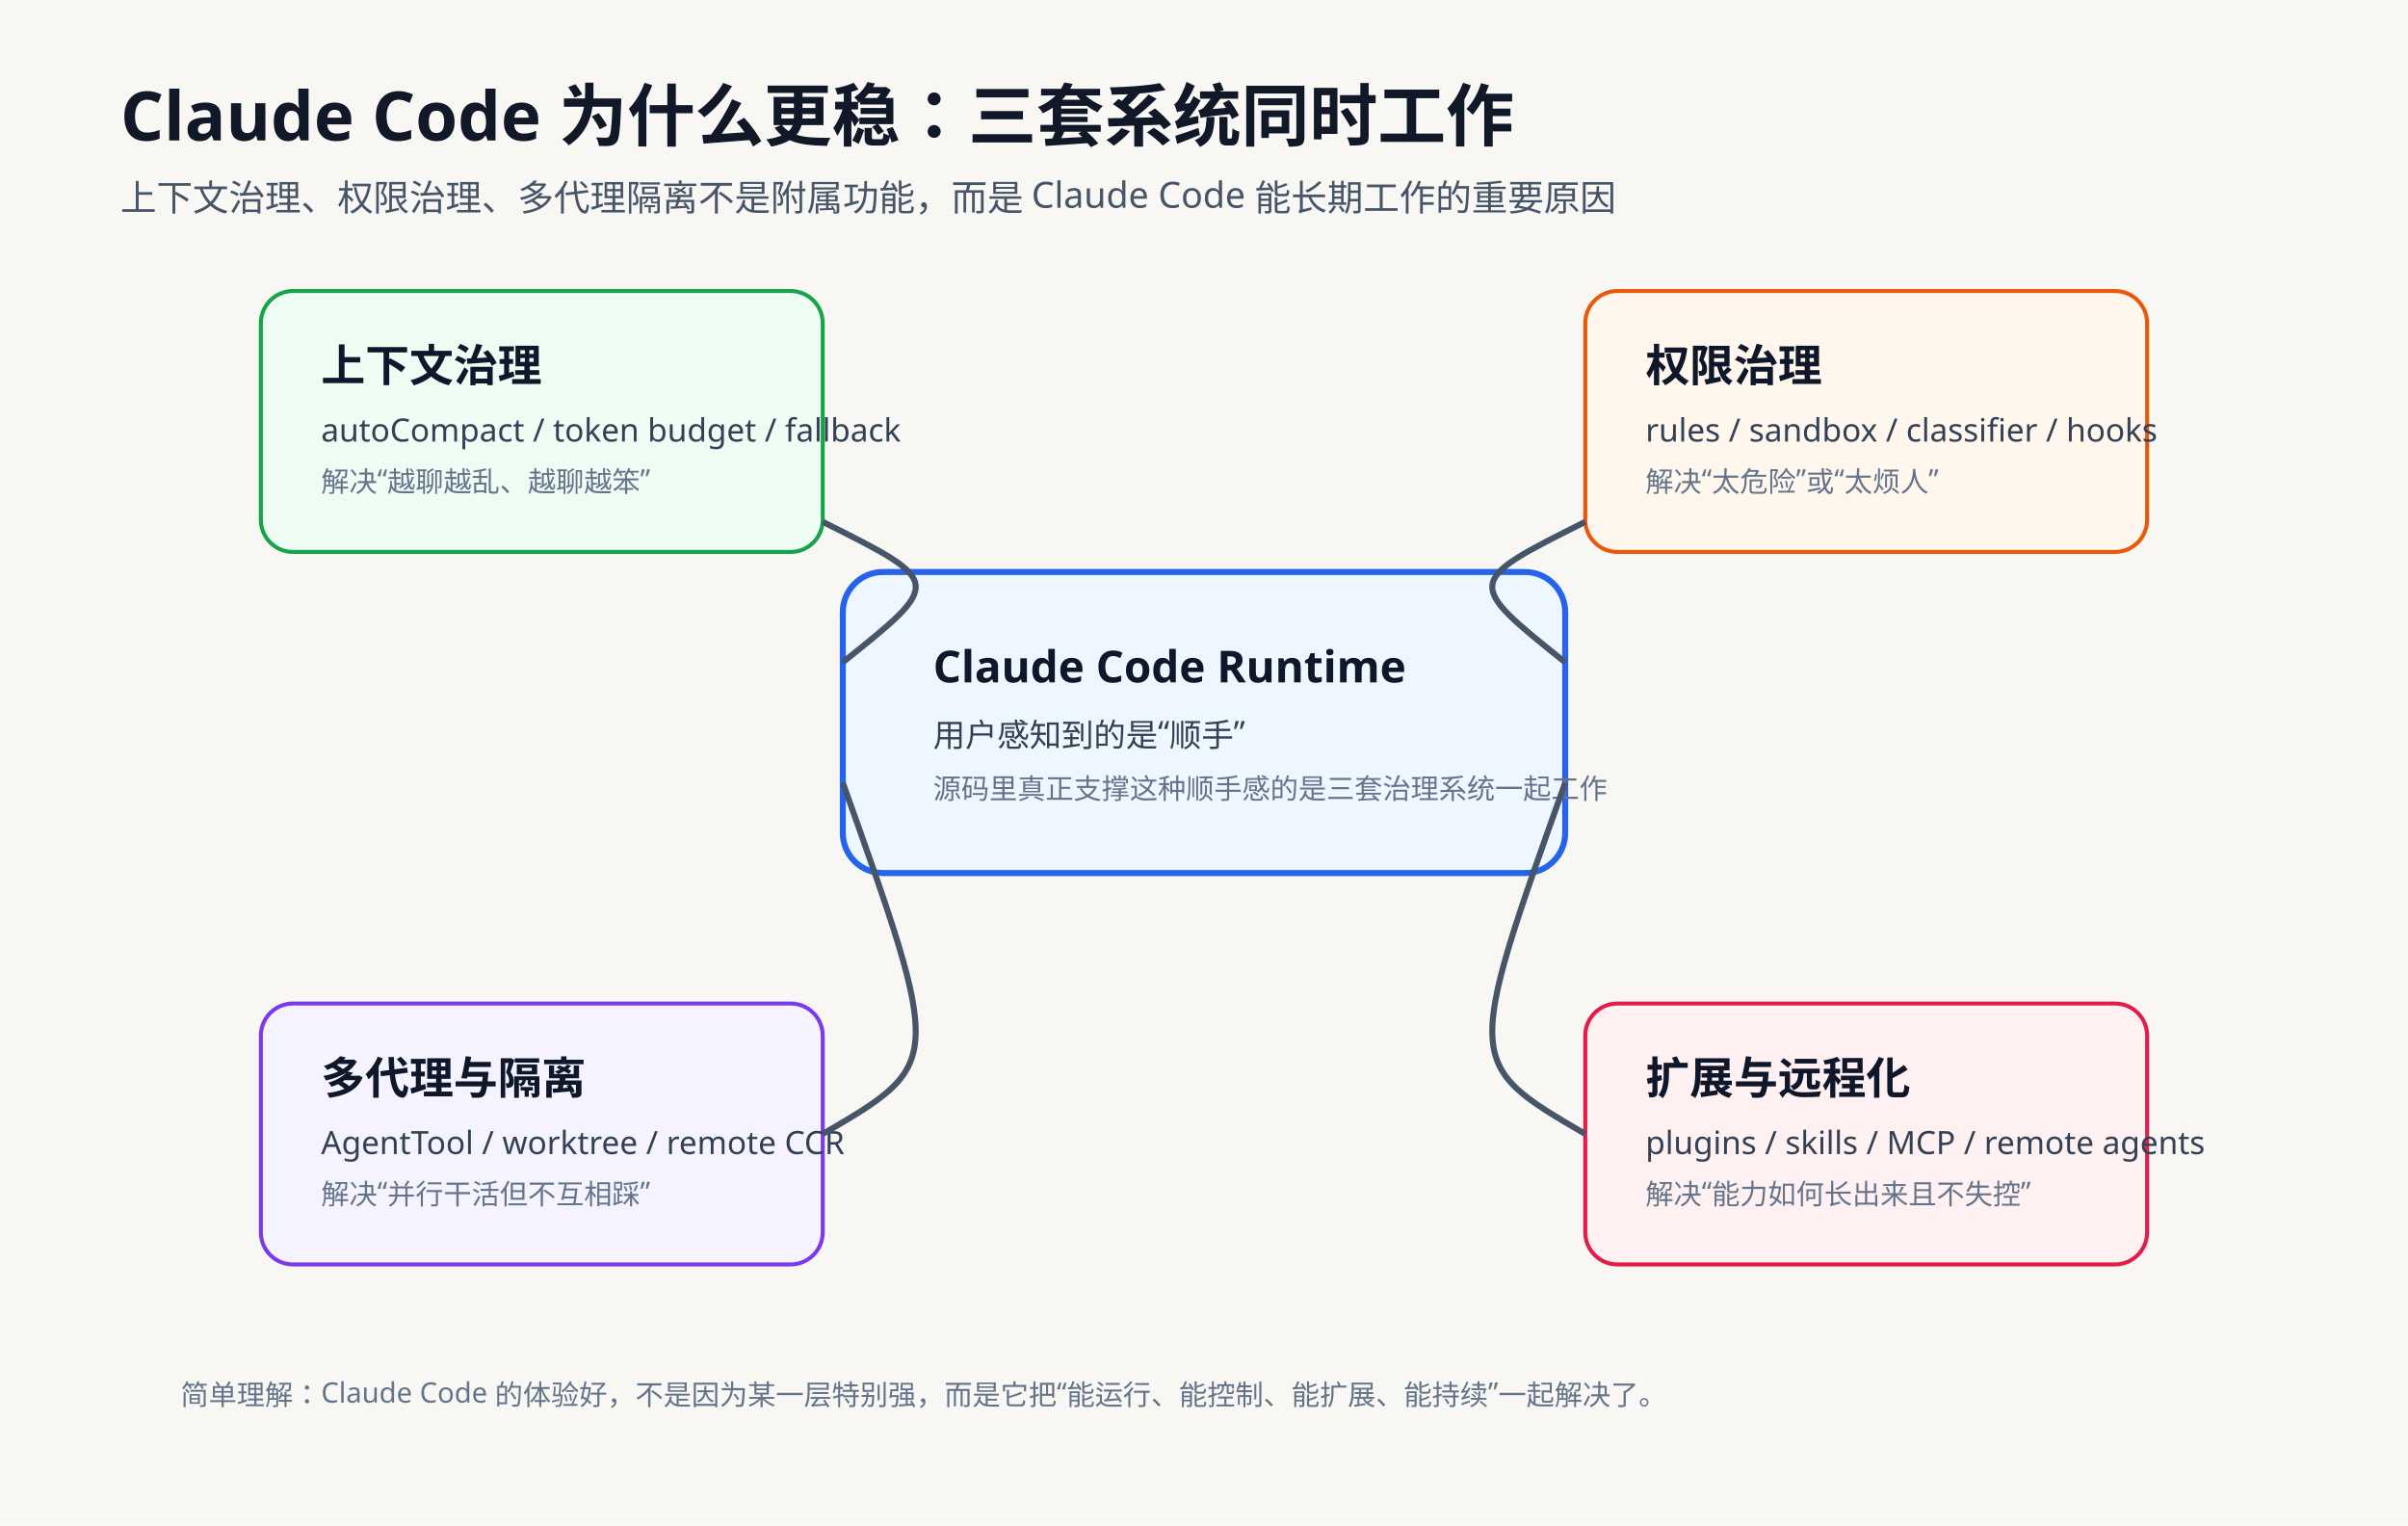
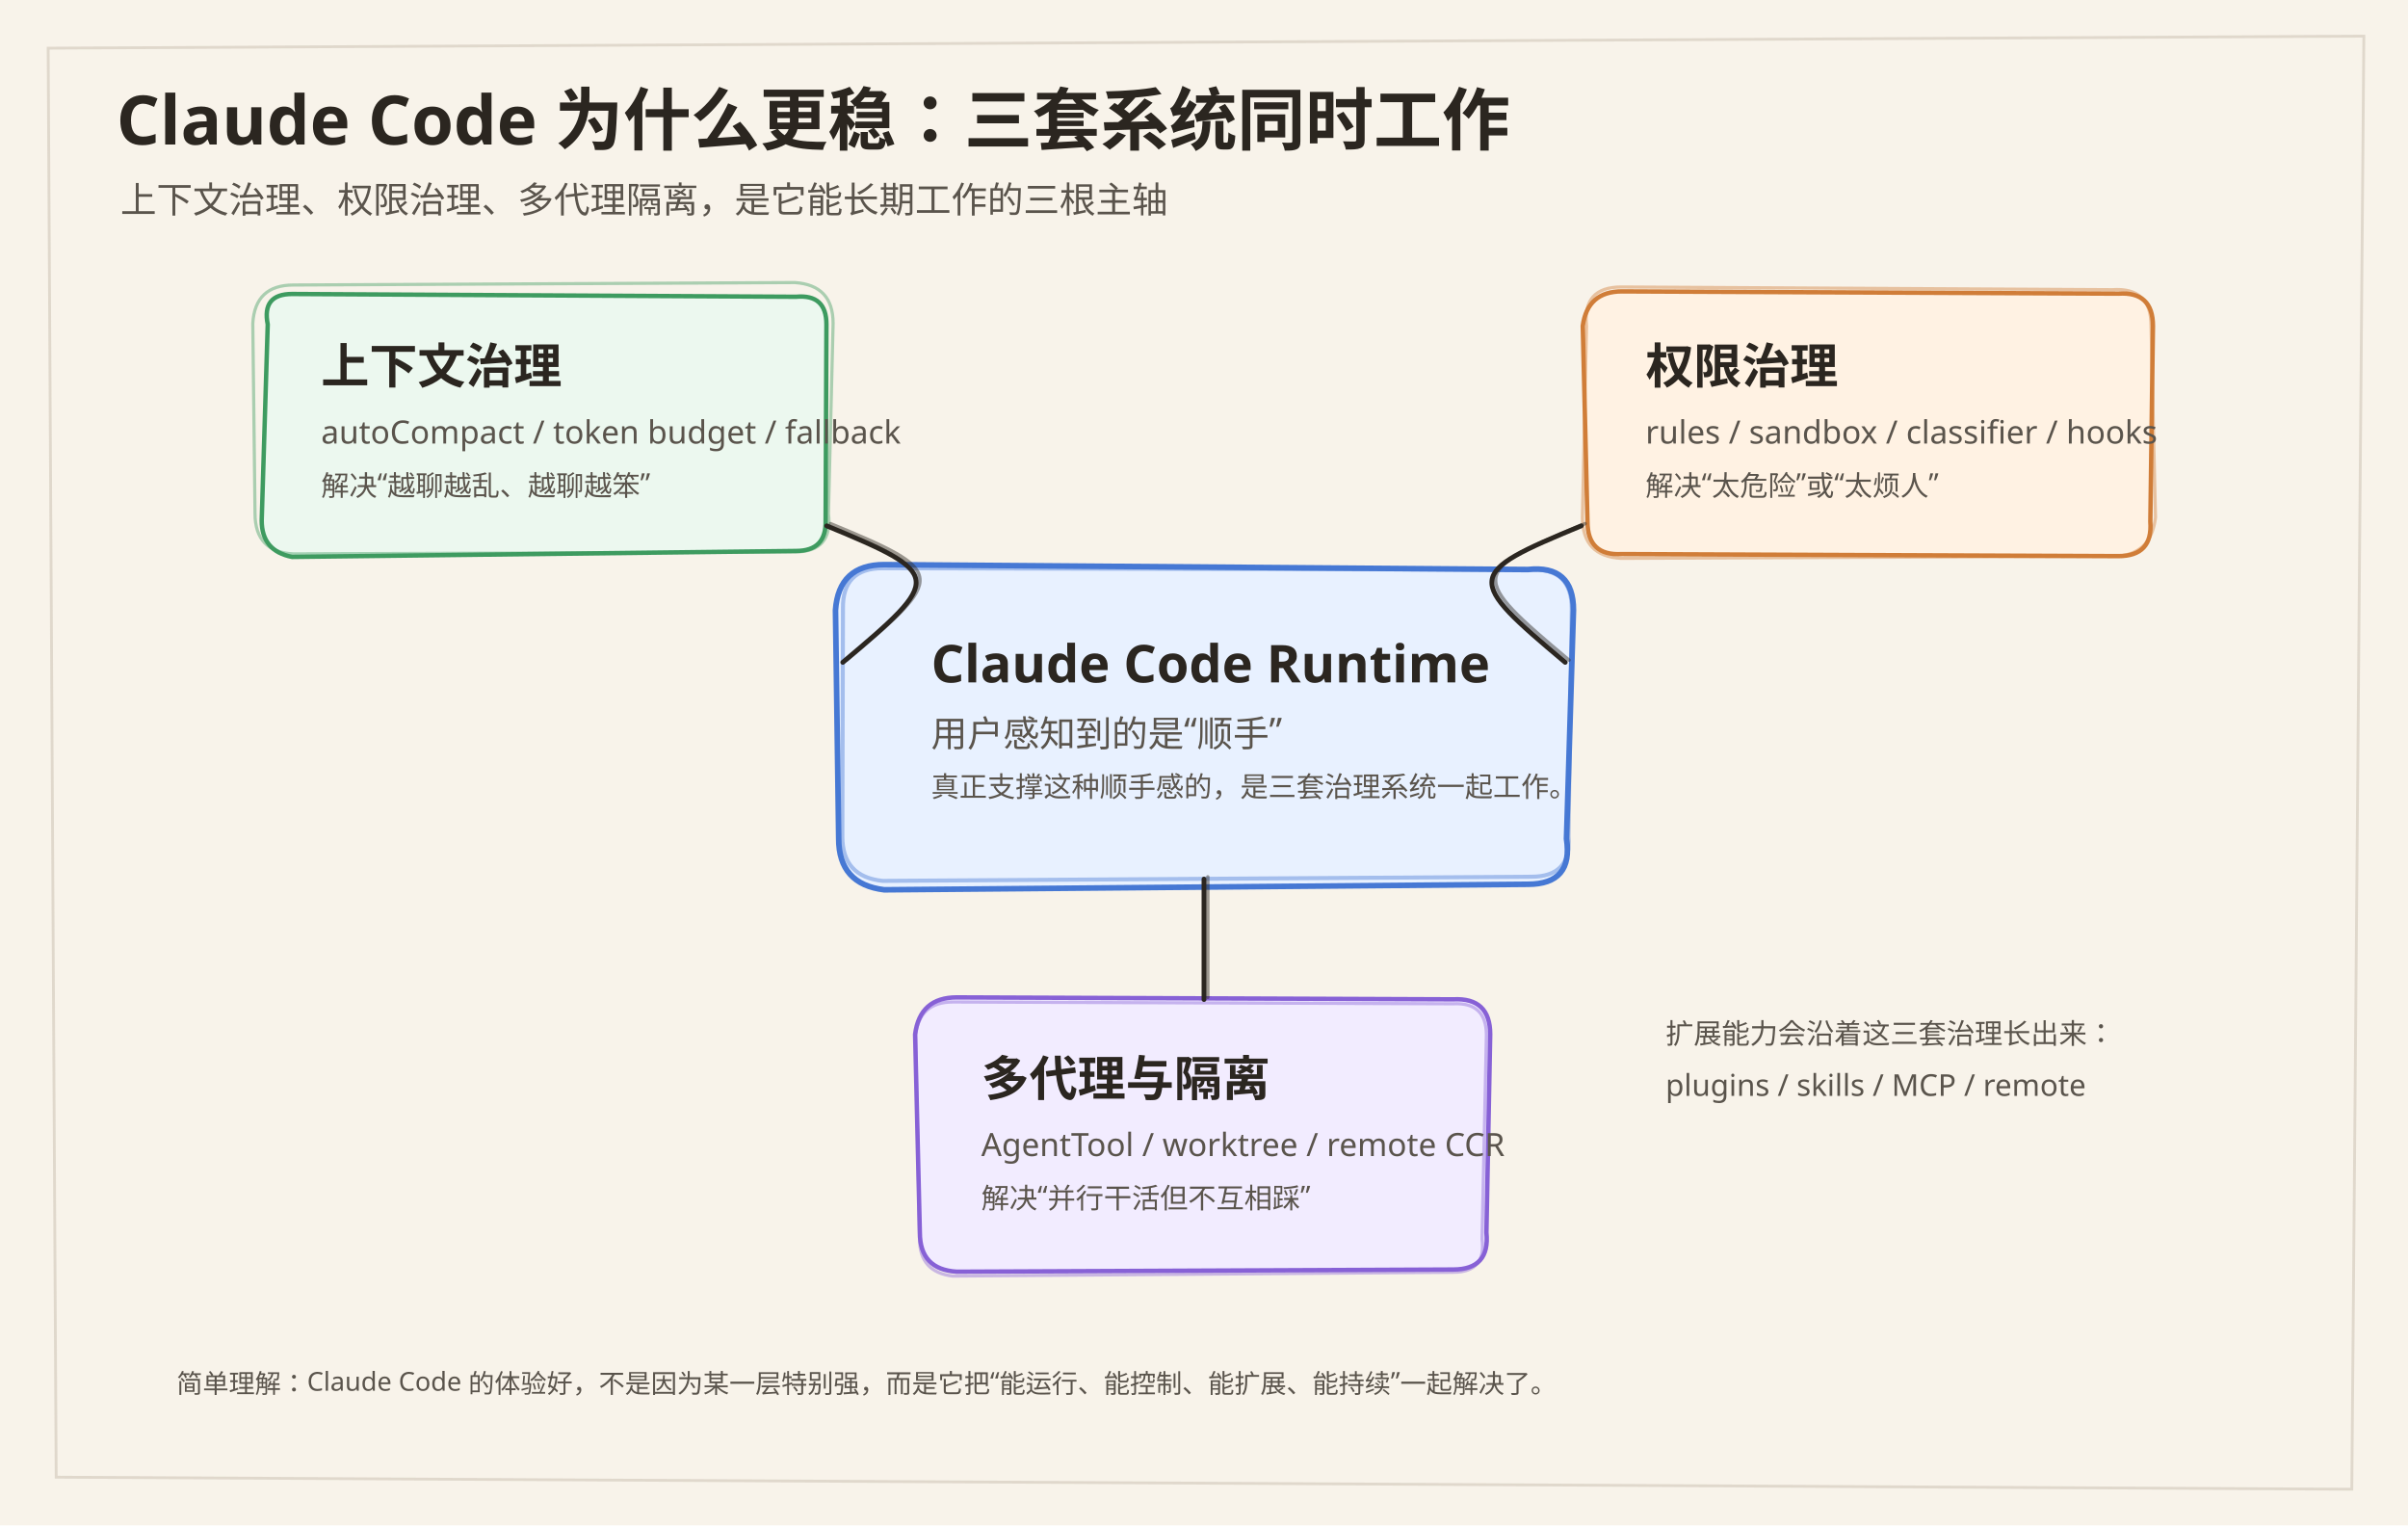
<svg xmlns="http://www.w3.org/2000/svg" width="1200" height="760" viewBox="0 0 1200 760">
-   <defs>
-     <style>
-       .bg { fill: #f8f7f3; }
-       .title { font: 700 34px 'PingFang SC', 'Microsoft YaHei', sans-serif; fill: #111827; }
-       .subtitle { font: 500 18px 'PingFang SC', 'Microsoft YaHei', sans-serif; fill: #475569; }
-       .center { fill: #eef6ff; stroke: #2563eb; stroke-width: 3; rx: 20; ry: 20; }
-       .node1 { fill: #effcf4; stroke: #16a34a; stroke-width: 2; rx: 16; ry: 16; }
-       .node2 { fill: #fff7ed; stroke: #ea580c; stroke-width: 2; rx: 16; ry: 16; }
-       .node3 { fill: #f5f3ff; stroke: #7c3aed; stroke-width: 2; rx: 16; ry: 16; }
-       .node4 { fill: #fff1f2; stroke: #e11d48; stroke-width: 2; rx: 16; ry: 16; }
-       .label { font: 700 22px 'PingFang SC', 'Microsoft YaHei', sans-serif; fill: #0f172a; }
-       .text { font: 500 16px 'PingFang SC', 'Microsoft YaHei', sans-serif; fill: #334155; }
-       .small { font: 500 14px 'PingFang SC', 'Microsoft YaHei', sans-serif; fill: #64748b; }
-       .line { stroke: #475569; stroke-width: 3; fill: none; }
-     </style>
-   </defs>
-   <rect class="bg" width="1200" height="760" />
-   <text x="60" y="70" class="title">Claude Code 为什么更稳：三套系统同时工作</text>
-   <text x="60" y="105" class="subtitle">上下文治理、权限治理、多代理隔离不是附属功能，而是 Claude Code 能长期工作的重要原因</text>
-   <rect x="420" y="285" width="360" height="150" class="center" />
-   <text x="465" y="340" class="label">Claude Code Runtime</text>
-   <text x="465" y="372" class="text">用户感知到的是“顺手”</text>
-   <text x="465" y="398" class="small">源码里真正支撑这种顺手感的是三套治理系统一起工作</text>
-   <rect x="130" y="145" width="280" height="130" class="node1" />
-   <text x="160" y="190" class="label">上下文治理</text>
-   <text x="160" y="220" class="text">autoCompact / token budget / fallback</text>
-   <text x="160" y="245" class="small">解决“越聊越乱、越聊越笨”</text>
-   <rect x="790" y="145" width="280" height="130" class="node2" />
-   <text x="820" y="190" class="label">权限治理</text>
-   <text x="820" y="220" class="text">rules / sandbox / classifier / hooks</text>
-   <text x="820" y="245" class="small">解决“太危险”或“太烦人”</text>
-   <rect x="130" y="500" width="280" height="130" class="node3" />
-   <text x="160" y="545" class="label">多代理与隔离</text>
-   <text x="160" y="575" class="text">AgentTool / worktree / remote CCR</text>
-   <text x="160" y="600" class="small">解决“并行干活但不互相踩”</text>
-   <rect x="790" y="500" width="280" height="130" class="node4" />
-   <text x="820" y="545" class="label">扩展与远程化</text>
-   <text x="820" y="575" class="text">plugins / skills / MCP / remote agents</text>
-   <text x="820" y="600" class="small">解决“能力如何长出来且不失控”</text>
-   <path d="M410 260 C470 290 470 290 420 330" class="line" />
-   <path d="M790 260 C730 290 730 290 780 330" class="line" />
-   <path d="M410 565 C470 530 470 530 420 390" class="line" />
-   <path d="M790 565 C730 530 730 530 780 390" class="line" />
-   <text x="90" y="700" class="small">简单理解：Claude Code 的体验好，不是因为某一层特别强，而是它把“能运行、能控制、能扩展、能持续”一起解决了。</text>
+   <rect width="1200" height="760" fill="#f8f3ea" />
+   <path d="M 24 24 L 1178 18 L 1172 742 L 28 736 Z" fill="none" stroke="#d9d1c4" stroke-width="1.4" opacity="0.8" />
+   <text x="58" y="72" fill="#2b2620" font-size="34" font-weight="700" font-family="'Comic Sans MS', 'Marker Felt', 'Kaiti SC', 'STKaiti', 'LXGW WenKai', 'PingFang SC', sans-serif">
+     <tspan x="58" dy="0">Claude Code 为什么更稳：三套系统同时工作</tspan>
+   </text>
+   <text x="60" y="106" fill="#5a544c" font-size="18" font-weight="500" font-family="'PingFang SC', 'Hiragino Sans GB', 'Microsoft YaHei', sans-serif">
+     <tspan x="60" dy="0">上下文治理、权限治理、多代理隔离，是它能长期工作的三根主轴</tspan>
+   </text>
+   <path d="M 440.655 281.323 L 761.414 283.762 Q 784.114 281.323 784.114 304.023 L 780.641 417.889 Q 784.114 440.589 761.414 440.589 L 440.655 443.336 Q 417.955 440.589 417.955 417.889 L 416.354 304.023 Q 417.955 281.323 440.655 281.323 Z" fill="#e7f0ff" fill-opacity="0.98" stroke="none" />
+   <path d="M 440.655 281.323 L 761.414 283.762 Q 784.114 281.323 784.114 304.023 L 780.641 417.889 Q 784.114 440.589 761.414 440.589 L 440.655 443.336 Q 417.955 440.589 417.955 417.889 L 416.354 304.023 Q 417.955 281.323 440.655 281.323 Z" fill="none" stroke="#4678d4" stroke-width="2.8" stroke-linecap="round" stroke-linejoin="round" />
+   <path d="M 439.866 283.114 L 763.155 283.851 Q 783.248 283.114 783.248 303.207 L 781.653 416.732 Q 783.248 436.825 763.155 436.825 L 439.866 438.896 Q 419.774 436.825 419.774 416.732 L 420.087 303.207 Q 419.774 283.114 439.866 283.114 Z" fill="none" stroke="#4678d4" stroke-width="2.016" opacity="0.42" stroke-linecap="round" stroke-linejoin="round" />
+   <text x="464" y="340" fill="#2b2620" font-size="26" font-weight="700" font-family="'Comic Sans MS', 'Marker Felt', 'Kaiti SC', 'STKaiti', 'LXGW WenKai', 'PingFang SC', sans-serif">
+     <tspan x="464" dy="0">Claude Code Runtime</tspan>
+   </text>
+   <text x="464" y="372" fill="#5a544c" font-size="18" font-weight="500" font-family="'PingFang SC', 'Hiragino Sans GB', 'Microsoft YaHei', sans-serif">
+     <tspan x="464" dy="0">用户感知到的是“顺手”</tspan>
+   </text>
+   <text x="464" y="397" fill="#5a544c" font-size="14" font-weight="500" font-family="'PingFang SC', 'Hiragino Sans GB', 'Microsoft YaHei', sans-serif">
+     <tspan x="464" dy="0">真正支撑这种顺手感的，是三套治理系统一起工作。</tspan>
+   </text>
+   <path d="M 145.548 146.481 L 396.708 147.864 Q 411.84 146.481 411.84 161.614 L 411.441 259.375 Q 411.84 274.508 396.708 274.508 L 145.548 277.484 Q 130.415 274.508 130.415 259.375 L 133.42 161.614 Q 130.415 146.481 145.548 146.481 Z" fill="#ebf8ee" fill-opacity="0.98" stroke="none" />
+   <path d="M 145.548 146.481 L 396.708 147.864 Q 411.84 146.481 411.84 161.614 L 411.441 259.375 Q 411.84 274.508 396.708 274.508 L 145.548 277.484 Q 130.415 274.508 130.415 259.375 L 133.42 161.614 Q 130.415 146.481 145.548 146.481 Z" fill="none" stroke="#3e9b60" stroke-width="2.2" stroke-linecap="round" stroke-linejoin="round" />
+   <path d="M 146.212 142.003 L 396.045 140.783 Q 415.169 142.003 415.169 161.126 L 412.845 255.901 Q 415.169 275.025 396.045 275.025 L 146.212 275.968 Q 127.089 275.025 127.089 255.901 L 125.978 161.126 Q 127.089 142.003 146.212 142.003 Z" fill="none" stroke="#3e9b60" stroke-width="1.584" opacity="0.42" stroke-linecap="round" stroke-linejoin="round" />
+   <text x="160" y="191" fill="#2b2620" font-size="24" font-weight="700" font-family="'Comic Sans MS', 'Marker Felt', 'Kaiti SC', 'STKaiti', 'LXGW WenKai', 'PingFang SC', sans-serif">
+     <tspan x="160" dy="0">上下文治理</tspan>
+   </text>
+   <text x="160" y="221" fill="#5a544c" font-size="16" font-weight="500" font-family="'PingFang SC', 'Hiragino Sans GB', 'Microsoft YaHei', sans-serif">
+     <tspan x="160" dy="0">autoCompact / token budget / fallback</tspan>
+   </text>
+   <text x="160" y="247" fill="#5a544c" font-size="14" font-weight="500" font-family="'PingFang SC', 'Hiragino Sans GB', 'Microsoft YaHei', sans-serif">
+     <tspan x="160" dy="0">解决“越聊越乱、越聊越笨”</tspan>
+   </text>
+   <path d="M 808.289 145.186 L 1055.718 146.308 Q 1072.899 145.186 1072.899 162.367 L 1071.596 259.901 Q 1072.899 277.082 1055.718 277.082 L 808.289 276.063 Q 791.108 277.082 791.108 259.901 L 788.755 162.367 Q 791.108 145.186 808.289 145.186 Z" fill="#fff1e2" fill-opacity="0.98" stroke="none" />
+   <path d="M 808.289 145.186 L 1055.718 146.308 Q 1072.899 145.186 1072.899 162.367 L 1071.596 259.901 Q 1072.899 277.082 1055.718 277.082 L 808.289 276.063 Q 791.108 277.082 791.108 259.901 L 788.755 162.367 Q 791.108 145.186 808.289 145.186 Z" fill="none" stroke="#d07d38" stroke-width="2.2" stroke-linecap="round" stroke-linejoin="round" />
+   <path d="M 807.916 142.984 L 1052.609 144.337 Q 1071.956 142.984 1071.956 162.331 L 1074.165 257.828 Q 1071.956 277.175 1052.609 277.175 L 807.916 278.195 Q 788.569 277.175 788.569 257.828 L 790.623 162.331 Q 788.569 142.984 807.916 142.984 Z" fill="none" stroke="#d07d38" stroke-width="1.584" opacity="0.42" stroke-linecap="round" stroke-linejoin="round" />
+   <text x="820" y="191" fill="#2b2620" font-size="24" font-weight="700" font-family="'Comic Sans MS', 'Marker Felt', 'Kaiti SC', 'STKaiti', 'LXGW WenKai', 'PingFang SC', sans-serif">
+     <tspan x="820" dy="0">权限治理</tspan>
+   </text>
+   <text x="820" y="221" fill="#5a544c" font-size="16" font-weight="500" font-family="'PingFang SC', 'Hiragino Sans GB', 'Microsoft YaHei', sans-serif">
+     <tspan x="820" dy="0">rules / sandbox / classifier / hooks</tspan>
+   </text>
+   <text x="820" y="247" fill="#5a544c" font-size="14" font-weight="500" font-family="'PingFang SC', 'Hiragino Sans GB', 'Microsoft YaHei', sans-serif">
+     <tspan x="820" dy="0">解决“太危险”或“太烦人”</tspan>
+   </text>
+   <path d="M 476.825 496.937 L 724.205 497.91 Q 742.63 496.937 742.63 515.362 L 740.743 614.103 Q 742.63 632.528 724.205 632.528 L 476.825 633.627 Q 458.4 632.528 458.4 614.103 L 456.03 515.362 Q 458.4 496.937 476.825 496.937 Z" fill="#f1ebff" fill-opacity="0.98" stroke="none" />
+   <path d="M 476.825 496.937 L 724.205 497.91 Q 742.63 496.937 742.63 515.362 L 740.743 614.103 Q 742.63 632.528 724.205 632.528 L 476.825 633.627 Q 458.4 632.528 458.4 614.103 L 456.03 515.362 Q 458.4 496.937 476.825 496.937 Z" fill="none" stroke="#8761d6" stroke-width="2.2" stroke-linecap="round" stroke-linejoin="round" />
+   <path d="M 474.802 499.241 L 724.172 500.137 Q 740.722 499.241 740.722 515.791 L 738.557 617.345 Q 740.722 633.895 724.172 633.895 L 474.802 635.794 Q 458.252 633.895 458.252 617.345 L 456.293 515.791 Q 458.252 499.241 474.802 499.241 Z" fill="none" stroke="#8761d6" stroke-width="1.584" opacity="0.42" stroke-linecap="round" stroke-linejoin="round" />
+   <text x="489" y="546" fill="#2b2620" font-size="24" font-weight="700" font-family="'Comic Sans MS', 'Marker Felt', 'Kaiti SC', 'STKaiti', 'LXGW WenKai', 'PingFang SC', sans-serif">
+     <tspan x="489" dy="0">多代理与隔离</tspan>
+   </text>
+   <text x="489" y="576" fill="#5a544c" font-size="16" font-weight="500" font-family="'PingFang SC', 'Hiragino Sans GB', 'Microsoft YaHei', sans-serif">
+     <tspan x="489" dy="0">AgentTool / worktree / remote CCR</tspan>
+   </text>
+   <text x="489" y="602" fill="#5a544c" font-size="14" font-weight="500" font-family="'PingFang SC', 'Hiragino Sans GB', 'Microsoft YaHei', sans-serif">
+     <tspan x="489" dy="0">解决“并行干活但不互相踩”</tspan>
+   </text>
+   <text x="830" y="520" fill="#5a544c" font-size="14" font-weight="500" font-family="'PingFang SC', 'Hiragino Sans GB', 'Microsoft YaHei', sans-serif">
+     <tspan x="830" dy="0">扩展能力会沿着这三套治理长出来：</tspan>
+   </text>
+   <text x="830" y="546" fill="#5a544c" font-size="15" font-weight="500" font-family="'PingFang SC', 'Hiragino Sans GB', 'Microsoft YaHei', sans-serif">
+     <tspan x="830" dy="0">plugins / skills / MCP / remote</tspan>
+   </text>
+   <path d="M 412 262 C 470 286 470 288 420 330" fill="none" stroke="#2b2620" stroke-width="2.4" stroke-linecap="round" stroke-linejoin="round" opacity="1" />
+   <path d="M 412 262 C 470 286 470 288 420 330" fill="none" stroke="#2b2620" stroke-width="1.728" stroke-linecap="round" stroke-linejoin="round" opacity="0.45" transform="translate(1.9 -1.1)" />
+   <path d="M 788 262 C 730 286 730 288 780 330" fill="none" stroke="#2b2620" stroke-width="2.4" stroke-linecap="round" stroke-linejoin="round" opacity="1" />
+   <path d="M 788 262 C 730 286 730 288 780 330" fill="none" stroke="#2b2620" stroke-width="1.728" stroke-linecap="round" stroke-linejoin="round" opacity="0.45" transform="translate(1.9 -1.1)" />
+   <path d="M 600 498 L 600 438" fill="none" stroke="#2b2620" stroke-width="2.4" stroke-linecap="round" stroke-linejoin="round" opacity="1" />
+   <path d="M 600 498 L 600 438" fill="none" stroke="#2b2620" stroke-width="1.728" stroke-linecap="round" stroke-linejoin="round" opacity="0.45" transform="translate(1.9 -1.1)" />
+   <text x="88" y="694" fill="#5a544c" font-size="13" font-weight="500" font-family="'PingFang SC', 'Hiragino Sans GB', 'Microsoft YaHei', sans-serif">
+     <tspan x="88" dy="0">简单理解：Claude Code 的体验好，不是因为某一层特别强，而是它把“能运行、能控制、能扩展、能持续”一起解决了。</tspan>
+   </text>
</svg>
